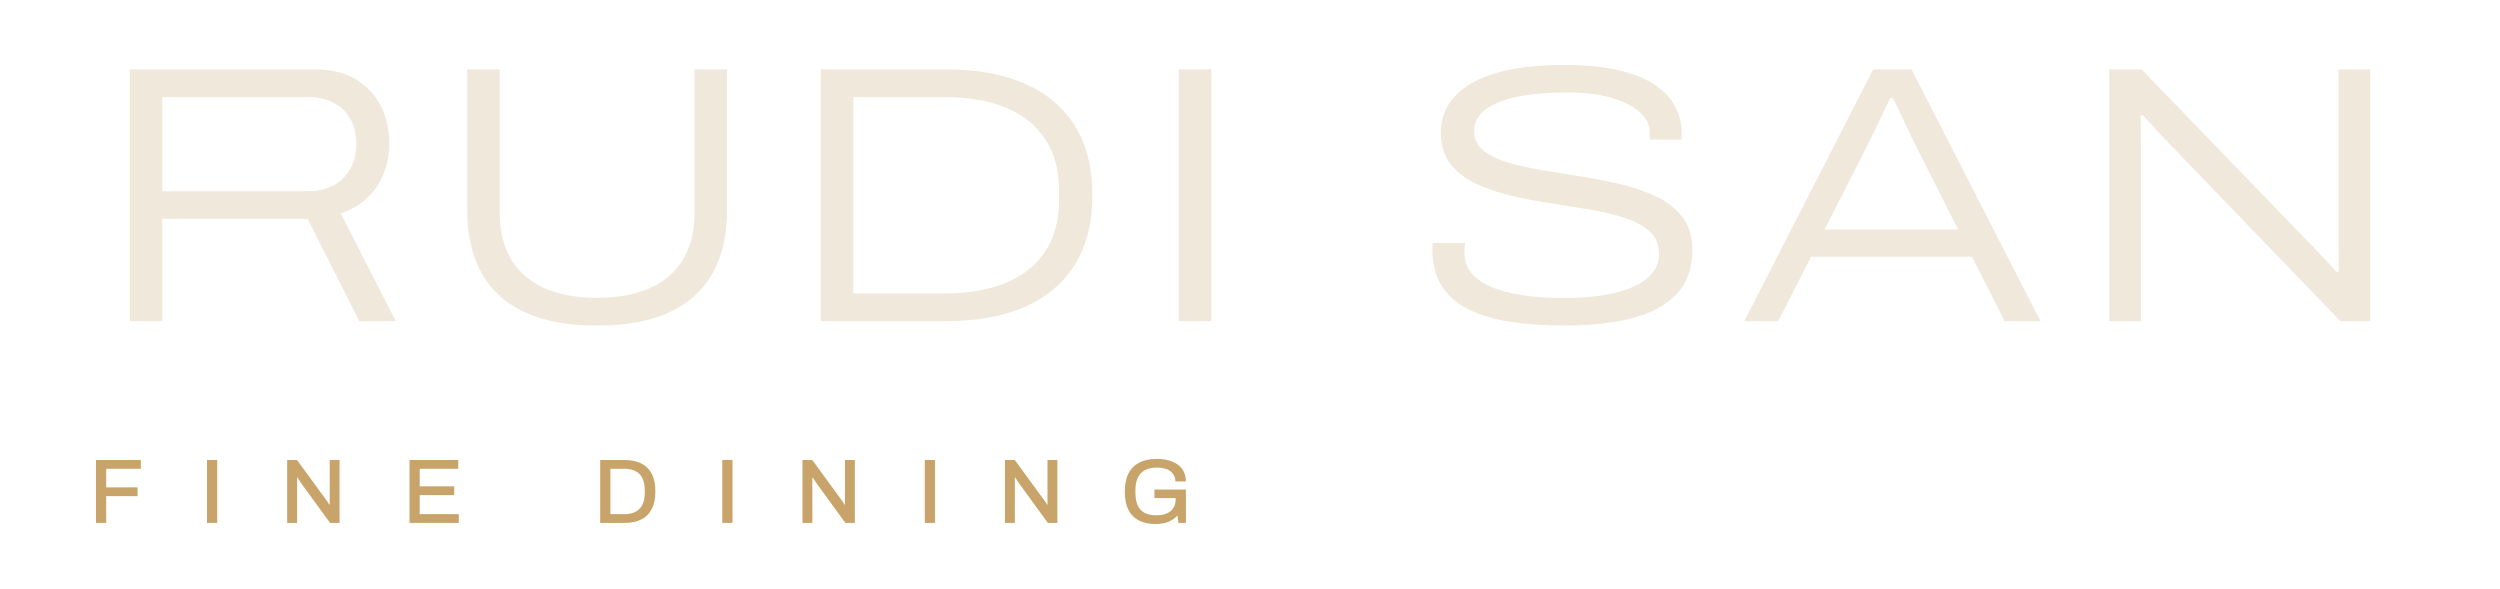
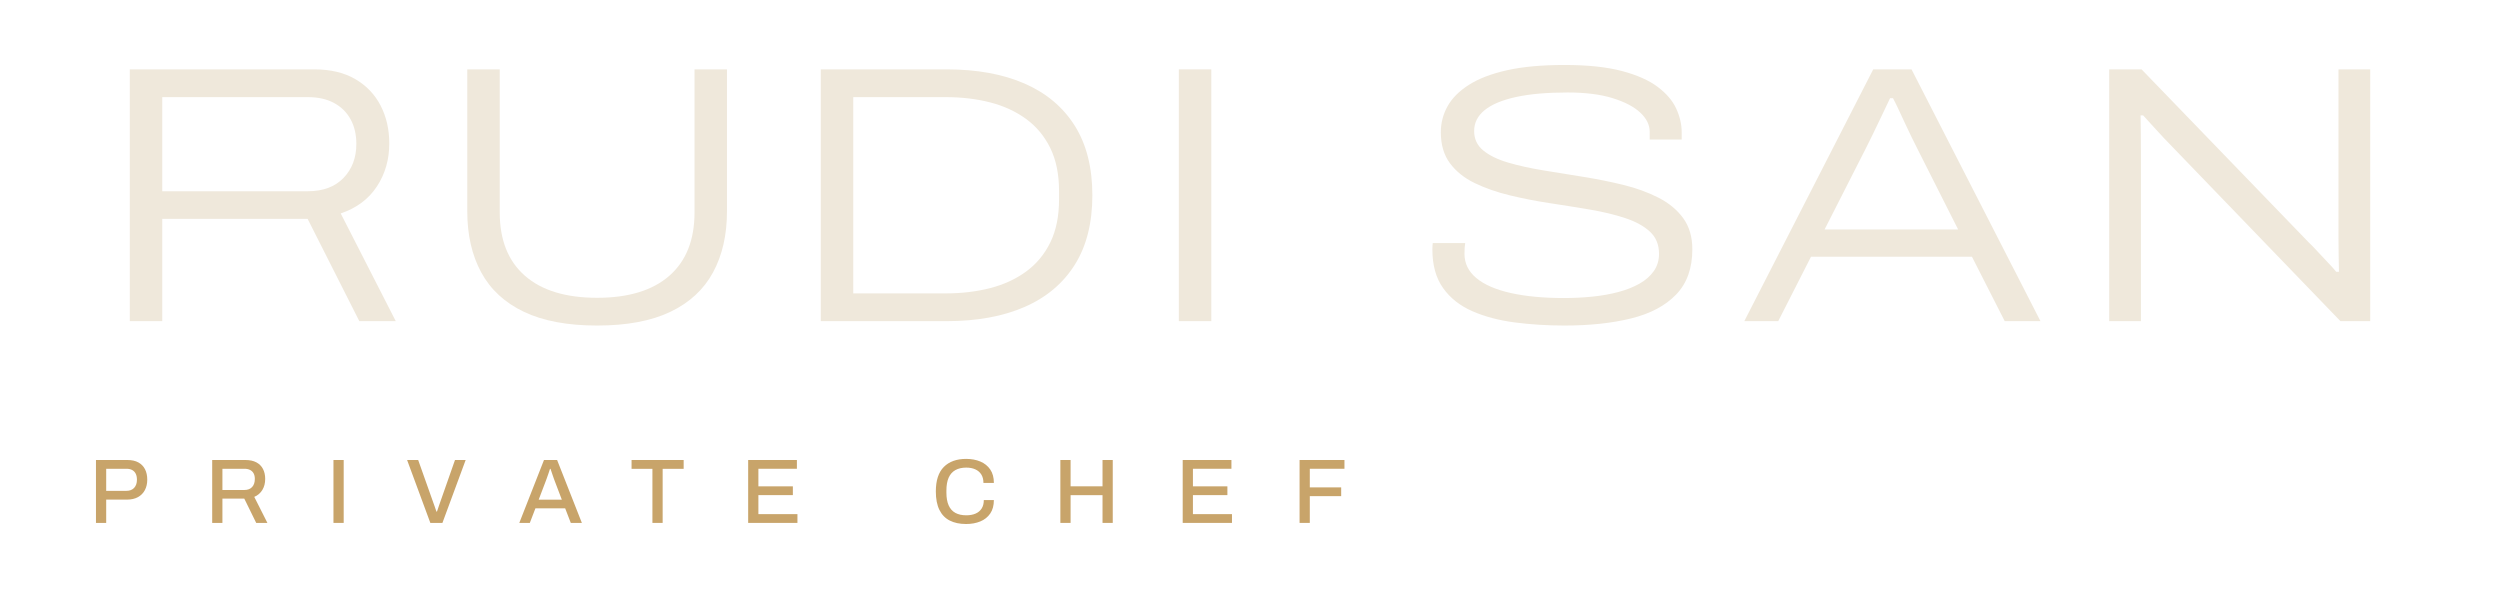
<svg xmlns="http://www.w3.org/2000/svg" xmlns:xlink="http://www.w3.org/1999/xlink" width="1800pt" height="424.08pt" viewBox="0 0 1800 424.08">
  <defs>
    <g>
      <g id="glyph-0-0">
        <path d="M 29.727 0 L 29.727 -181.281 L 162.527 -181.281 C 174.191 -181.281 184.027 -178.953 192.039 -174.293 C 200.051 -169.633 206.137 -163.27 210.309 -155.207 C 214.477 -147.141 216.559 -138.035 216.559 -127.883 C 216.559 -116.309 213.578 -105.992 207.613 -96.926 C 201.648 -87.863 192.977 -81.402 181.594 -77.547 L 221.227 0 L 194.98 0 L 157.773 -73.637 L 53.098 -73.637 L 53.098 0 Z M 53.098 -93.531 L 157.859 -93.531 C 168.871 -93.531 177.453 -96.727 183.609 -103.113 C 189.766 -109.504 192.844 -117.672 192.844 -127.625 C 192.844 -134.395 191.461 -140.301 188.688 -145.34 C 185.918 -150.375 181.941 -154.297 176.762 -157.098 C 171.578 -159.898 165.277 -161.297 157.859 -161.297 L 53.098 -161.297 Z M 53.098 -93.531 " />
      </g>
      <g id="glyph-0-1">
        <path d="M 120.746 3.168 C 99.457 3.168 81.91 -0.113 68.102 -6.684 C 54.293 -13.25 44.031 -22.707 37.316 -35.055 C 30.605 -47.402 27.246 -62.082 27.246 -79.094 L 27.246 -181.281 L 50.621 -181.281 L 50.621 -78.27 C 50.621 -58.457 56.664 -43.262 68.746 -32.684 C 80.828 -22.102 98.164 -16.812 120.746 -16.812 C 143.324 -16.812 160.66 -22.102 172.742 -32.684 C 184.828 -43.262 190.867 -58.457 190.867 -78.27 L 190.867 -181.281 L 214.238 -181.281 L 214.238 -79.094 C 214.238 -62.082 210.883 -47.402 204.168 -35.055 C 197.457 -22.707 187.211 -13.25 173.43 -6.684 C 159.652 -0.113 142.09 3.168 120.746 3.168 Z M 120.746 3.168 " />
      </g>
      <g id="glyph-0-2">
        <path d="M 29.727 0 L 29.727 -181.281 L 120.328 -181.281 C 142.16 -181.281 160.895 -177.863 176.531 -171.027 C 192.172 -164.188 204.199 -154.062 212.621 -140.652 C 221.043 -127.242 225.254 -110.555 225.254 -90.598 C 225.254 -70.695 221.043 -54.035 212.621 -40.625 C 204.199 -27.215 192.172 -17.094 176.531 -10.254 C 160.895 -3.418 142.16 0 120.328 0 Z M 53.098 -19.984 L 119.645 -19.984 C 131.113 -19.984 141.777 -21.246 151.629 -23.773 C 161.484 -26.301 170.133 -30.285 177.574 -35.727 C 185.016 -41.168 190.828 -48.168 195.008 -56.734 C 199.188 -65.301 201.277 -75.617 201.277 -87.691 L 201.277 -93.59 C 201.277 -105.664 199.188 -115.98 195.008 -124.543 C 190.828 -133.109 185.016 -140.109 177.574 -145.555 C 170.133 -150.996 161.484 -154.98 151.629 -157.508 C 141.777 -160.035 131.113 -161.297 119.645 -161.297 L 53.098 -161.297 Z M 53.098 -19.984 " />
      </g>
      <g id="glyph-0-3">
        <path d="M 29.727 -181.281 L 53.098 -181.281 L 53.098 0 L 29.727 0 Z M 29.727 -181.281 " />
      </g>
      <g id="glyph-0-4">
</g>
      <g id="glyph-0-5">
        <path d="M 113.57 3.168 C 101.145 3.168 89.211 2.422 77.773 0.93 C 66.332 -0.566 56.152 -3.262 47.23 -7.16 C 38.312 -11.059 31.281 -16.613 26.145 -23.824 C 21.008 -31.035 18.441 -40.301 18.441 -51.621 C 18.441 -52.688 18.469 -53.633 18.527 -54.457 C 18.586 -55.281 18.645 -55.871 18.703 -56.223 L 42.082 -56.223 C 41.906 -55.281 41.777 -54.207 41.688 -53 C 41.598 -51.797 41.555 -50.277 41.555 -48.453 C 41.555 -41.566 44.41 -35.75 50.113 -31.008 C 55.82 -26.262 64.059 -22.684 74.824 -20.266 C 85.594 -17.848 98.363 -16.641 113.137 -16.641 C 120.145 -16.641 126.992 -16.98 133.672 -17.656 C 140.355 -18.336 146.578 -19.441 152.344 -20.977 C 158.109 -22.512 163.184 -24.52 167.562 -26.996 C 171.941 -29.473 175.383 -32.492 177.879 -36.059 C 180.379 -39.629 181.629 -43.77 181.629 -48.484 C 181.629 -55.086 179.441 -60.406 175.062 -64.445 C 170.688 -68.484 164.742 -71.738 157.223 -74.215 C 149.703 -76.691 141.273 -78.723 131.934 -80.312 C 122.594 -81.898 112.973 -83.441 103.078 -84.938 C 93.18 -86.438 83.562 -88.312 74.223 -90.57 C 64.883 -92.824 56.453 -95.77 48.934 -99.402 C 41.414 -103.035 35.469 -107.797 31.09 -113.691 C 26.715 -119.582 24.527 -127.016 24.527 -135.992 C 24.527 -142.66 26.137 -148.895 29.355 -154.695 C 32.57 -160.496 37.695 -165.645 44.727 -170.133 C 51.758 -174.625 60.922 -178.133 72.219 -180.66 C 83.512 -183.188 97.301 -184.449 113.578 -184.449 C 130.148 -184.449 143.891 -183.008 154.801 -180.129 C 165.715 -177.246 174.332 -173.426 180.656 -168.668 C 186.984 -163.91 191.445 -158.676 194.043 -152.965 C 196.645 -147.25 197.941 -141.621 197.941 -136.078 L 197.941 -130.781 L 174.914 -130.781 L 174.914 -136.359 C 174.914 -141.301 172.652 -145.895 168.129 -150.137 C 163.605 -154.383 156.961 -157.859 148.191 -160.57 C 139.426 -163.285 128.621 -164.641 115.777 -164.641 C 100.953 -164.641 88.57 -163.551 78.625 -161.371 C 68.68 -159.191 61.172 -156.051 56.105 -151.953 C 51.043 -147.859 48.508 -142.828 48.508 -136.863 C 48.508 -131.148 50.699 -126.492 55.074 -122.895 C 59.449 -119.301 65.398 -116.395 72.918 -114.184 C 80.438 -111.977 88.867 -110.105 98.207 -108.574 C 107.547 -107.047 117.164 -105.488 127.059 -103.902 C 136.957 -102.316 146.574 -100.383 155.914 -98.098 C 165.254 -95.809 173.684 -92.746 181.203 -88.906 C 188.723 -85.062 194.672 -80.137 199.047 -74.125 C 203.422 -68.109 205.609 -60.645 205.609 -51.73 C 205.609 -38.117 201.738 -27.281 193.996 -19.215 C 186.25 -11.152 175.457 -5.406 161.613 -1.977 C 147.77 1.453 131.754 3.168 113.57 3.168 Z M 113.57 3.168 " />
      </g>
      <g id="glyph-0-6">
        <path d="M 9.195 0 L 102.02 -181.281 L 129.602 -181.281 L 222.43 0 L 196.699 0 L 173.105 -46.371 L 57.219 -46.371 L 33.625 0 Z M 67 -66.012 L 163.148 -66.012 L 133.809 -124.125 C 132.691 -126.301 131.324 -129.047 129.711 -132.355 C 128.098 -135.664 126.453 -139.121 124.781 -142.727 C 123.109 -146.332 121.523 -149.738 120.023 -152.941 C 118.523 -156.145 117.27 -158.664 116.258 -160.504 L 114.145 -160.504 C 112.324 -156.625 110.254 -152.277 107.93 -147.461 C 105.609 -142.645 103.434 -138.125 101.406 -133.898 C 99.379 -129.672 97.75 -126.387 96.516 -124.043 Z M 67 -66.012 " />
      </g>
      <g id="glyph-0-7">
        <path d="M 29.727 0 L 29.727 -181.281 L 53.039 -181.281 L 173.414 -56.66 C 175.348 -54.84 177.512 -52.617 179.906 -49.984 C 182.305 -47.352 184.711 -44.781 187.137 -42.27 C 189.559 -39.762 191.586 -37.512 193.215 -35.531 L 195.152 -35.531 C 195.094 -38.57 195.023 -42.508 194.938 -47.34 C 194.852 -52.172 194.809 -56.527 194.809 -60.406 L 194.809 -181.281 L 217.664 -181.281 L 217.664 0 L 196.215 0 L 74.863 -125.855 C 71.062 -129.719 67.219 -133.801 63.332 -138.098 C 59.445 -142.395 56.395 -145.738 54.176 -148.133 L 52.328 -148.133 C 52.387 -144.895 52.441 -140.531 52.5 -135.047 C 52.555 -129.562 52.582 -124.43 52.582 -119.652 L 52.582 0 Z M 29.727 0 " />
      </g>
      <g id="glyph-1-0">
-         <path d="M 5.371 0 L 5.371 -45.297 L 37.684 -45.297 L 37.684 -38.98 L 12.734 -38.98 L 12.734 -25.578 L 35.324 -25.578 L 35.324 -19.273 L 12.734 -19.273 L 12.734 0 Z M 5.371 0 " />
+         <path d="M 5.371 0 L 5.371 -45.297 L 27.91 -45.297 C 31.148 -45.297 33.824 -44.707 35.938 -43.527 C 38.055 -42.352 39.641 -40.707 40.707 -38.598 C 41.77 -36.492 42.301 -34.008 42.301 -31.156 C 42.301 -28.293 41.727 -25.777 40.582 -23.613 C 39.438 -21.449 37.777 -19.77 35.602 -18.57 C 33.426 -17.371 30.777 -16.77 27.656 -16.77 L 12.734 -16.77 L 12.734 0 Z M 12.734 -23.086 L 27.328 -23.086 C 29.668 -23.086 31.512 -23.801 32.855 -25.227 C 34.199 -26.656 34.871 -28.621 34.871 -31.121 C 34.871 -32.793 34.586 -34.207 34.023 -35.363 C 33.457 -36.523 32.617 -37.414 31.512 -38.039 C 30.402 -38.664 29.008 -38.98 27.328 -38.98 L 12.734 -38.98 Z M 12.734 -23.086 " />
      </g>
      <g id="glyph-1-1">
+         <path d="M 5.371 0 L 5.371 -45.297 L 29.191 -45.297 C 32.41 -45.297 35.074 -44.73 37.191 -43.594 C 39.305 -42.461 40.891 -40.871 41.949 -38.82 C 43.008 -36.773 43.535 -34.383 43.535 -31.648 C 43.535 -28.613 42.852 -25.969 41.477 -23.711 C 40.102 -21.457 38.164 -19.797 35.664 -18.738 L 45.121 0 L 37.062 0 L 28.484 -17.48 L 12.734 -17.48 L 12.734 0 Z M 12.734 -23.699 L 28.562 -23.699 C 30.945 -23.699 32.793 -24.406 34.105 -25.82 C 35.418 -27.238 36.074 -29.184 36.074 -31.664 C 36.074 -33.227 35.789 -34.543 35.219 -35.621 C 34.645 -36.695 33.805 -37.523 32.695 -38.105 C 31.59 -38.688 30.211 -38.98 28.562 -38.98 L 12.734 -38.98 Z M 12.734 -23.699 " />
+       </g>
+       <g id="glyph-1-2">
        <path d="M 5.371 -45.297 L 12.734 -45.297 L 12.734 0 L 5.371 0 Z M 5.371 -45.297 " />
      </g>
-       <g id="glyph-1-2">
-         <path d="M 5.371 0 L 5.371 -45.297 L 12.449 -45.297 L 33.18 -16.914 C 33.41 -16.641 33.691 -16.258 34.02 -15.77 C 34.348 -15.281 34.668 -14.797 34.973 -14.312 C 35.281 -13.828 35.512 -13.43 35.664 -13.109 L 35.977 -13.109 C 35.977 -13.77 35.977 -14.414 35.977 -15.039 C 35.977 -15.664 35.977 -16.289 35.977 -16.914 L 35.977 -45.297 L 43.09 -45.297 L 43.09 0 L 36.254 0 L 15.332 -28.754 C 14.988 -29.25 14.555 -29.914 14.02 -30.742 C 13.488 -31.574 13.082 -32.207 12.801 -32.641 L 12.484 -32.641 C 12.484 -32.004 12.484 -31.367 12.484 -30.723 C 12.484 -30.082 12.484 -29.426 12.484 -28.754 L 12.484 0 Z M 5.371 0 " />
+       <g id="glyph-1-3">
+         <path d="M 17.391 0 L 0.66 -45.297 L 8.637 -45.297 L 19.867 -13.648 C 20.086 -13.113 20.309 -12.5 20.531 -11.809 C 20.754 -11.117 20.98 -10.457 21.203 -9.82 C 21.43 -9.188 21.621 -8.625 21.785 -8.133 L 22.148 -8.133 C 22.324 -8.59 22.512 -9.129 22.715 -9.746 C 22.918 -10.363 23.133 -11.012 23.363 -11.684 C 23.59 -12.359 23.809 -12.996 24.02 -13.598 L 35.148 -45.297 L 42.824 -45.297 L 26.094 0 Z M 17.391 0 " />
      </g>
-       <g id="glyph-1-3">
+       <g id="glyph-1-4">
+         <path d="M 0.41 0 L 18.184 -45.297 L 27.633 -45.297 L 45.457 0 L 37.48 0 L 33.445 -10.477 L 12.008 -10.477 L 7.988 0 Z M 14.375 -16.742 L 31.027 -16.742 L 25.973 -30.035 C 25.809 -30.453 25.602 -31.008 25.355 -31.695 C 25.105 -32.383 24.84 -33.148 24.555 -33.988 C 24.27 -34.828 23.98 -35.684 23.688 -36.555 C 23.398 -37.422 23.133 -38.207 22.891 -38.91 L 22.512 -38.91 C 22.238 -38.043 21.906 -37.035 21.516 -35.891 C 21.125 -34.746 20.742 -33.648 20.367 -32.598 C 19.996 -31.547 19.684 -30.695 19.43 -30.035 Z M 14.375 -16.742 " />
+       </g>
+       <g id="glyph-1-5">
+         <path d="M 16.465 0 L 16.465 -38.93 L 1.441 -38.93 L 1.441 -45.297 L 38.949 -45.297 L 38.949 -38.93 L 23.828 -38.93 L 23.828 0 Z M 16.465 0 " />
+       </g>
+       <g id="glyph-1-6">
        <path d="M 5.371 0 L 5.371 -45.297 L 40.457 -45.297 L 40.457 -38.98 L 12.734 -38.98 L 12.734 -26.324 L 37.551 -26.324 L 37.551 -20.008 L 12.734 -20.008 L 12.734 -6.316 L 40.852 -6.316 L 40.852 0 Z M 5.371 0 " />
      </g>
-       <g id="glyph-1-4">
+       <g id="glyph-1-7">
</g>
-       <g id="glyph-1-5">
-         <path d="M 5.371 0 L 5.371 -45.297 L 22.871 -45.297 C 27.535 -45.297 31.516 -44.492 34.816 -42.887 C 38.117 -41.277 40.652 -38.812 42.426 -35.488 C 44.195 -32.164 45.082 -27.887 45.082 -22.648 C 45.082 -17.465 44.195 -13.203 42.426 -9.855 C 40.652 -6.512 38.117 -4.031 34.816 -2.418 C 31.516 -0.805 27.535 0 22.871 0 Z M 12.734 -6.316 L 22.809 -6.316 C 25.125 -6.316 27.191 -6.629 29.008 -7.25 C 30.82 -7.871 32.359 -8.816 33.613 -10.086 C 34.867 -11.355 35.824 -12.973 36.484 -14.941 C 37.141 -16.906 37.469 -19.227 37.469 -21.906 L 37.469 -23.277 C 37.469 -26.02 37.141 -28.379 36.484 -30.348 C 35.824 -32.32 34.871 -33.941 33.621 -35.211 C 32.371 -36.48 30.836 -37.426 29.02 -38.047 C 27.207 -38.668 25.133 -38.98 22.809 -38.98 L 12.734 -38.98 Z M 12.734 -6.316 " />
+       <g id="glyph-1-8">
+         <path d="M 24.992 0.793 C 20.367 0.793 16.434 -0.039 13.188 -1.699 C 9.941 -3.359 7.465 -5.922 5.758 -9.383 C 4.051 -12.844 3.195 -17.266 3.195 -22.648 C 3.195 -30.562 5.117 -36.445 8.957 -40.305 C 12.801 -44.16 18.156 -46.09 25.023 -46.09 C 28.828 -46.09 32.234 -45.457 35.238 -44.191 C 38.246 -42.922 40.621 -41.016 42.363 -38.469 C 44.109 -35.918 44.984 -32.691 44.984 -28.785 L 37.469 -28.785 C 37.469 -31.219 36.953 -33.254 35.922 -34.883 C 34.887 -36.516 33.441 -37.746 31.582 -38.574 C 29.723 -39.406 27.559 -39.82 25.09 -39.82 C 22 -39.82 19.387 -39.219 17.246 -38.016 C 15.102 -36.812 13.496 -34.988 12.418 -32.551 C 11.344 -30.113 10.809 -27.02 10.809 -23.277 L 10.809 -21.84 C 10.809 -18.117 11.344 -15.047 12.418 -12.633 C 13.496 -10.215 15.094 -8.418 17.219 -7.238 C 19.344 -6.062 21.973 -5.477 25.109 -5.477 C 27.664 -5.477 29.891 -5.883 31.781 -6.695 C 33.676 -7.508 35.141 -8.73 36.18 -10.359 C 37.215 -11.992 37.734 -14.027 37.734 -16.465 L 44.984 -16.465 C 44.984 -12.531 44.105 -9.293 42.355 -6.746 C 40.605 -4.195 38.227 -2.305 35.219 -1.066 C 32.207 0.172 28.797 0.793 24.992 0.793 Z M 24.992 0.793 " />
      </g>
-       <g id="glyph-1-6">
-         <path d="M 25.859 0.793 C 18.699 0.793 13.199 -1.105 9.359 -4.902 C 5.516 -8.695 3.594 -14.613 3.594 -22.648 C 3.594 -27.91 4.492 -32.273 6.289 -35.734 C 8.082 -39.191 10.699 -41.785 14.141 -43.508 C 17.578 -45.227 21.75 -46.09 26.66 -46.09 C 29.637 -46.09 32.395 -45.754 34.926 -45.09 C 37.457 -44.426 39.672 -43.418 41.566 -42.078 C 43.461 -40.734 44.93 -39.051 45.969 -37.027 C 47.012 -35 47.531 -32.609 47.531 -29.844 L 39.984 -29.844 C 39.984 -31.555 39.645 -33.039 38.965 -34.293 C 38.281 -35.551 37.34 -36.594 36.129 -37.422 C 34.922 -38.25 33.523 -38.859 31.93 -39.242 C 30.336 -39.629 28.637 -39.82 26.824 -39.82 C 24.297 -39.82 22.059 -39.492 20.109 -38.84 C 18.16 -38.184 16.523 -37.176 15.199 -35.812 C 13.875 -34.449 12.879 -32.734 12.211 -30.664 C 11.543 -28.594 11.207 -26.141 11.207 -23.309 L 11.207 -21.922 C 11.207 -18.066 11.773 -14.926 12.91 -12.496 C 14.047 -10.07 15.727 -8.293 17.949 -7.164 C 20.172 -6.039 22.891 -5.477 26.098 -5.477 C 29.113 -5.477 31.66 -5.914 33.742 -6.793 C 35.824 -7.672 37.418 -8.98 38.516 -10.723 C 39.617 -12.469 40.168 -14.633 40.168 -17.219 L 40.168 -17.875 L 24.906 -17.875 L 24.906 -24.043 L 47.547 -24.043 L 47.547 0 L 42.164 0 L 41.469 -5.387 C 40.223 -3.961 38.812 -2.789 37.242 -1.879 C 35.672 -0.965 33.941 -0.293 32.059 0.141 C 30.172 0.574 28.105 0.793 25.859 0.793 Z M 25.859 0.793 " />
+       <g id="glyph-1-9">
+         <path d="M 5.371 0 L 5.371 -45.297 L 12.734 -45.297 L 12.734 -26.344 L 35.727 -26.344 L 35.727 -45.297 L 43.09 -45.297 L 43.09 0 L 35.727 0 L 35.727 -19.977 L 12.734 -19.977 L 12.734 0 Z M 5.371 0 " />
+       </g>
+       <g id="glyph-1-10">
+         <path d="M 5.371 0 L 5.371 -45.297 L 37.684 -45.297 L 37.684 -38.98 L 12.734 -38.98 L 12.734 -25.578 L 35.324 -25.578 L 35.324 -19.273 L 12.734 -19.273 L 12.734 0 Z M 5.371 0 " />
      </g>
    </g>
  </defs>
  <g fill="rgb(93.729%, 90.979%, 85.88%)" fill-opacity="1">
    <use xlink:href="#glyph-0-0" x="63.724" y="231.226" />
  </g>
  <g fill="rgb(93.729%, 90.979%, 85.88%)" fill-opacity="1">
    <use xlink:href="#glyph-0-1" x="309.189" y="231.226" />
  </g>
  <g fill="rgb(93.729%, 90.979%, 85.88%)" fill-opacity="1">
    <use xlink:href="#glyph-0-2" x="561.242" y="231.226" />
  </g>
  <g fill="rgb(93.729%, 90.979%, 85.88%)" fill-opacity="1">
    <use xlink:href="#glyph-0-3" x="819.042" y="231.226" />
  </g>
  <g fill="rgb(93.729%, 90.979%, 85.88%)" fill-opacity="1">
    <use xlink:href="#glyph-0-4" x="912.431" y="231.226" />
  </g>
  <g fill="rgb(93.729%, 90.979%, 85.88%)" fill-opacity="1">
    <use xlink:href="#glyph-0-5" x="1012.873" y="231.226" />
  </g>
  <g fill="rgb(93.729%, 90.979%, 85.88%)" fill-opacity="1">
    <use xlink:href="#glyph-0-6" x="1246.701" y="231.226" />
  </g>
  <g fill="rgb(93.729%, 90.979%, 85.88%)" fill-opacity="1">
    <use xlink:href="#glyph-0-7" x="1488.889" y="231.226" />
  </g>
  <g fill="rgb(78.429%, 64.31%, 41.57%)" fill-opacity="1">
    <use xlink:href="#glyph-1-0" x="63.724" y="376.493" />
  </g>
  <g fill="rgb(78.429%, 64.31%, 41.57%)" fill-opacity="1">
-     <use xlink:href="#glyph-1-1" x="143.669" y="376.493" />
+     <use xlink:href="#glyph-1-1" x="147.407" y="376.493" />
  </g>
  <g fill="rgb(78.429%, 64.31%, 41.57%)" fill-opacity="1">
-     <use xlink:href="#glyph-1-2" x="201.395" y="376.493" />
+     <use xlink:href="#glyph-1-2" x="234.723" y="376.493" />
  </g>
  <g fill="rgb(78.429%, 64.31%, 41.57%)" fill-opacity="1">
-     <use xlink:href="#glyph-1-3" x="289.477" y="376.493" />
+     <use xlink:href="#glyph-1-3" x="292.45" y="376.493" />
  </g>
  <g fill="rgb(78.429%, 64.31%, 41.57%)" fill-opacity="1">
-     <use xlink:href="#glyph-1-4" x="373.629" y="376.493" />
+     <use xlink:href="#glyph-1-4" x="373.486" y="376.493" />
  </g>
  <g fill="rgb(78.429%, 64.31%, 41.57%)" fill-opacity="1">
-     <use xlink:href="#glyph-1-5" x="426.776" y="376.493" />
+     <use xlink:href="#glyph-1-5" x="453.28" y="376.493" />
  </g>
  <g fill="rgb(78.429%, 64.31%, 41.57%)" fill-opacity="1">
-     <use xlink:href="#glyph-1-1" x="514.674" y="376.493" />
+     <use xlink:href="#glyph-1-6" x="533.307" y="376.493" />
  </g>
  <g fill="rgb(78.429%, 64.31%, 41.57%)" fill-opacity="1">
-     <use xlink:href="#glyph-1-2" x="572.4" y="376.493" />
+     <use xlink:href="#glyph-1-7" x="617.459" y="376.493" />
  </g>
  <g fill="rgb(78.429%, 64.31%, 41.57%)" fill-opacity="1">
-     <use xlink:href="#glyph-1-1" x="660.482" y="376.493" />
+     <use xlink:href="#glyph-1-8" x="670.606" y="376.493" />
  </g>
  <g fill="rgb(78.429%, 64.31%, 41.57%)" fill-opacity="1">
-     <use xlink:href="#glyph-1-2" x="718.208" y="376.493" />
+     <use xlink:href="#glyph-1-9" x="758.09" y="376.493" />
  </g>
  <g fill="rgb(78.429%, 64.31%, 41.57%)" fill-opacity="1">
-     <use xlink:href="#glyph-1-6" x="806.29" y="376.493" />
+     <use xlink:href="#glyph-1-6" x="846.172" y="376.493" />
+   </g>
+   <g fill="rgb(78.429%, 64.31%, 41.57%)" fill-opacity="1">
+     <use xlink:href="#glyph-1-10" x="930.324" y="376.493" />
  </g>
</svg>
